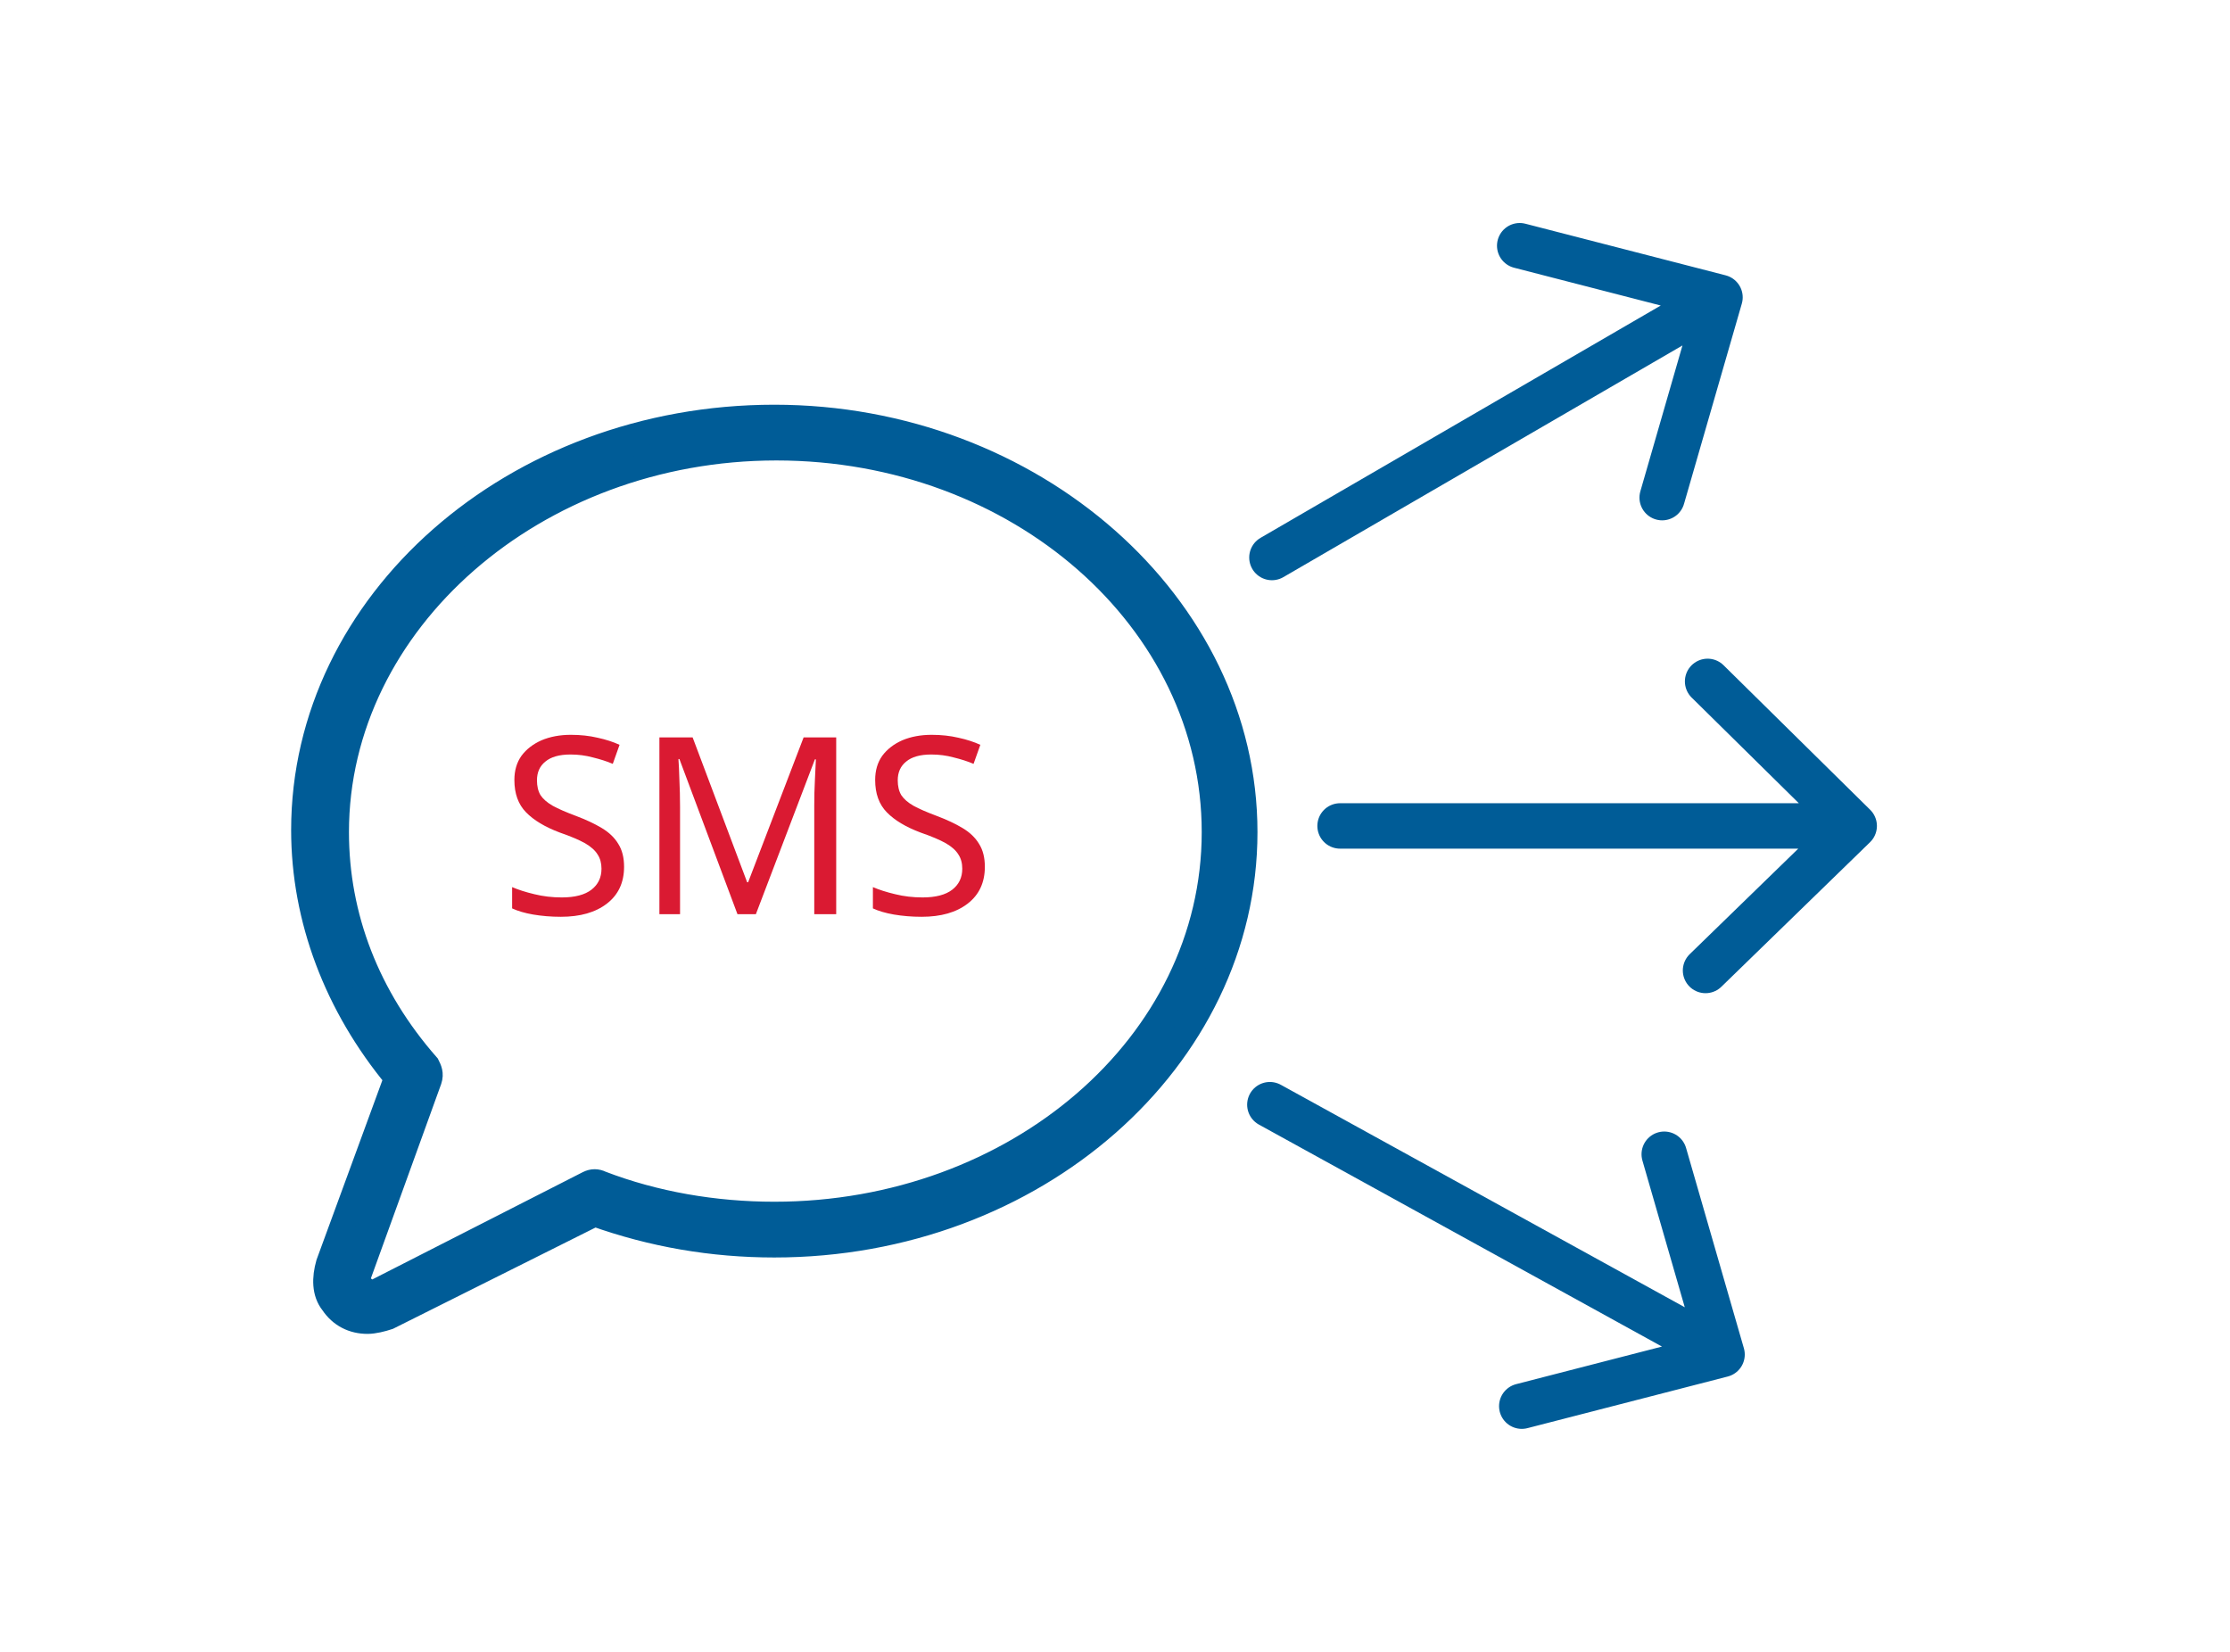
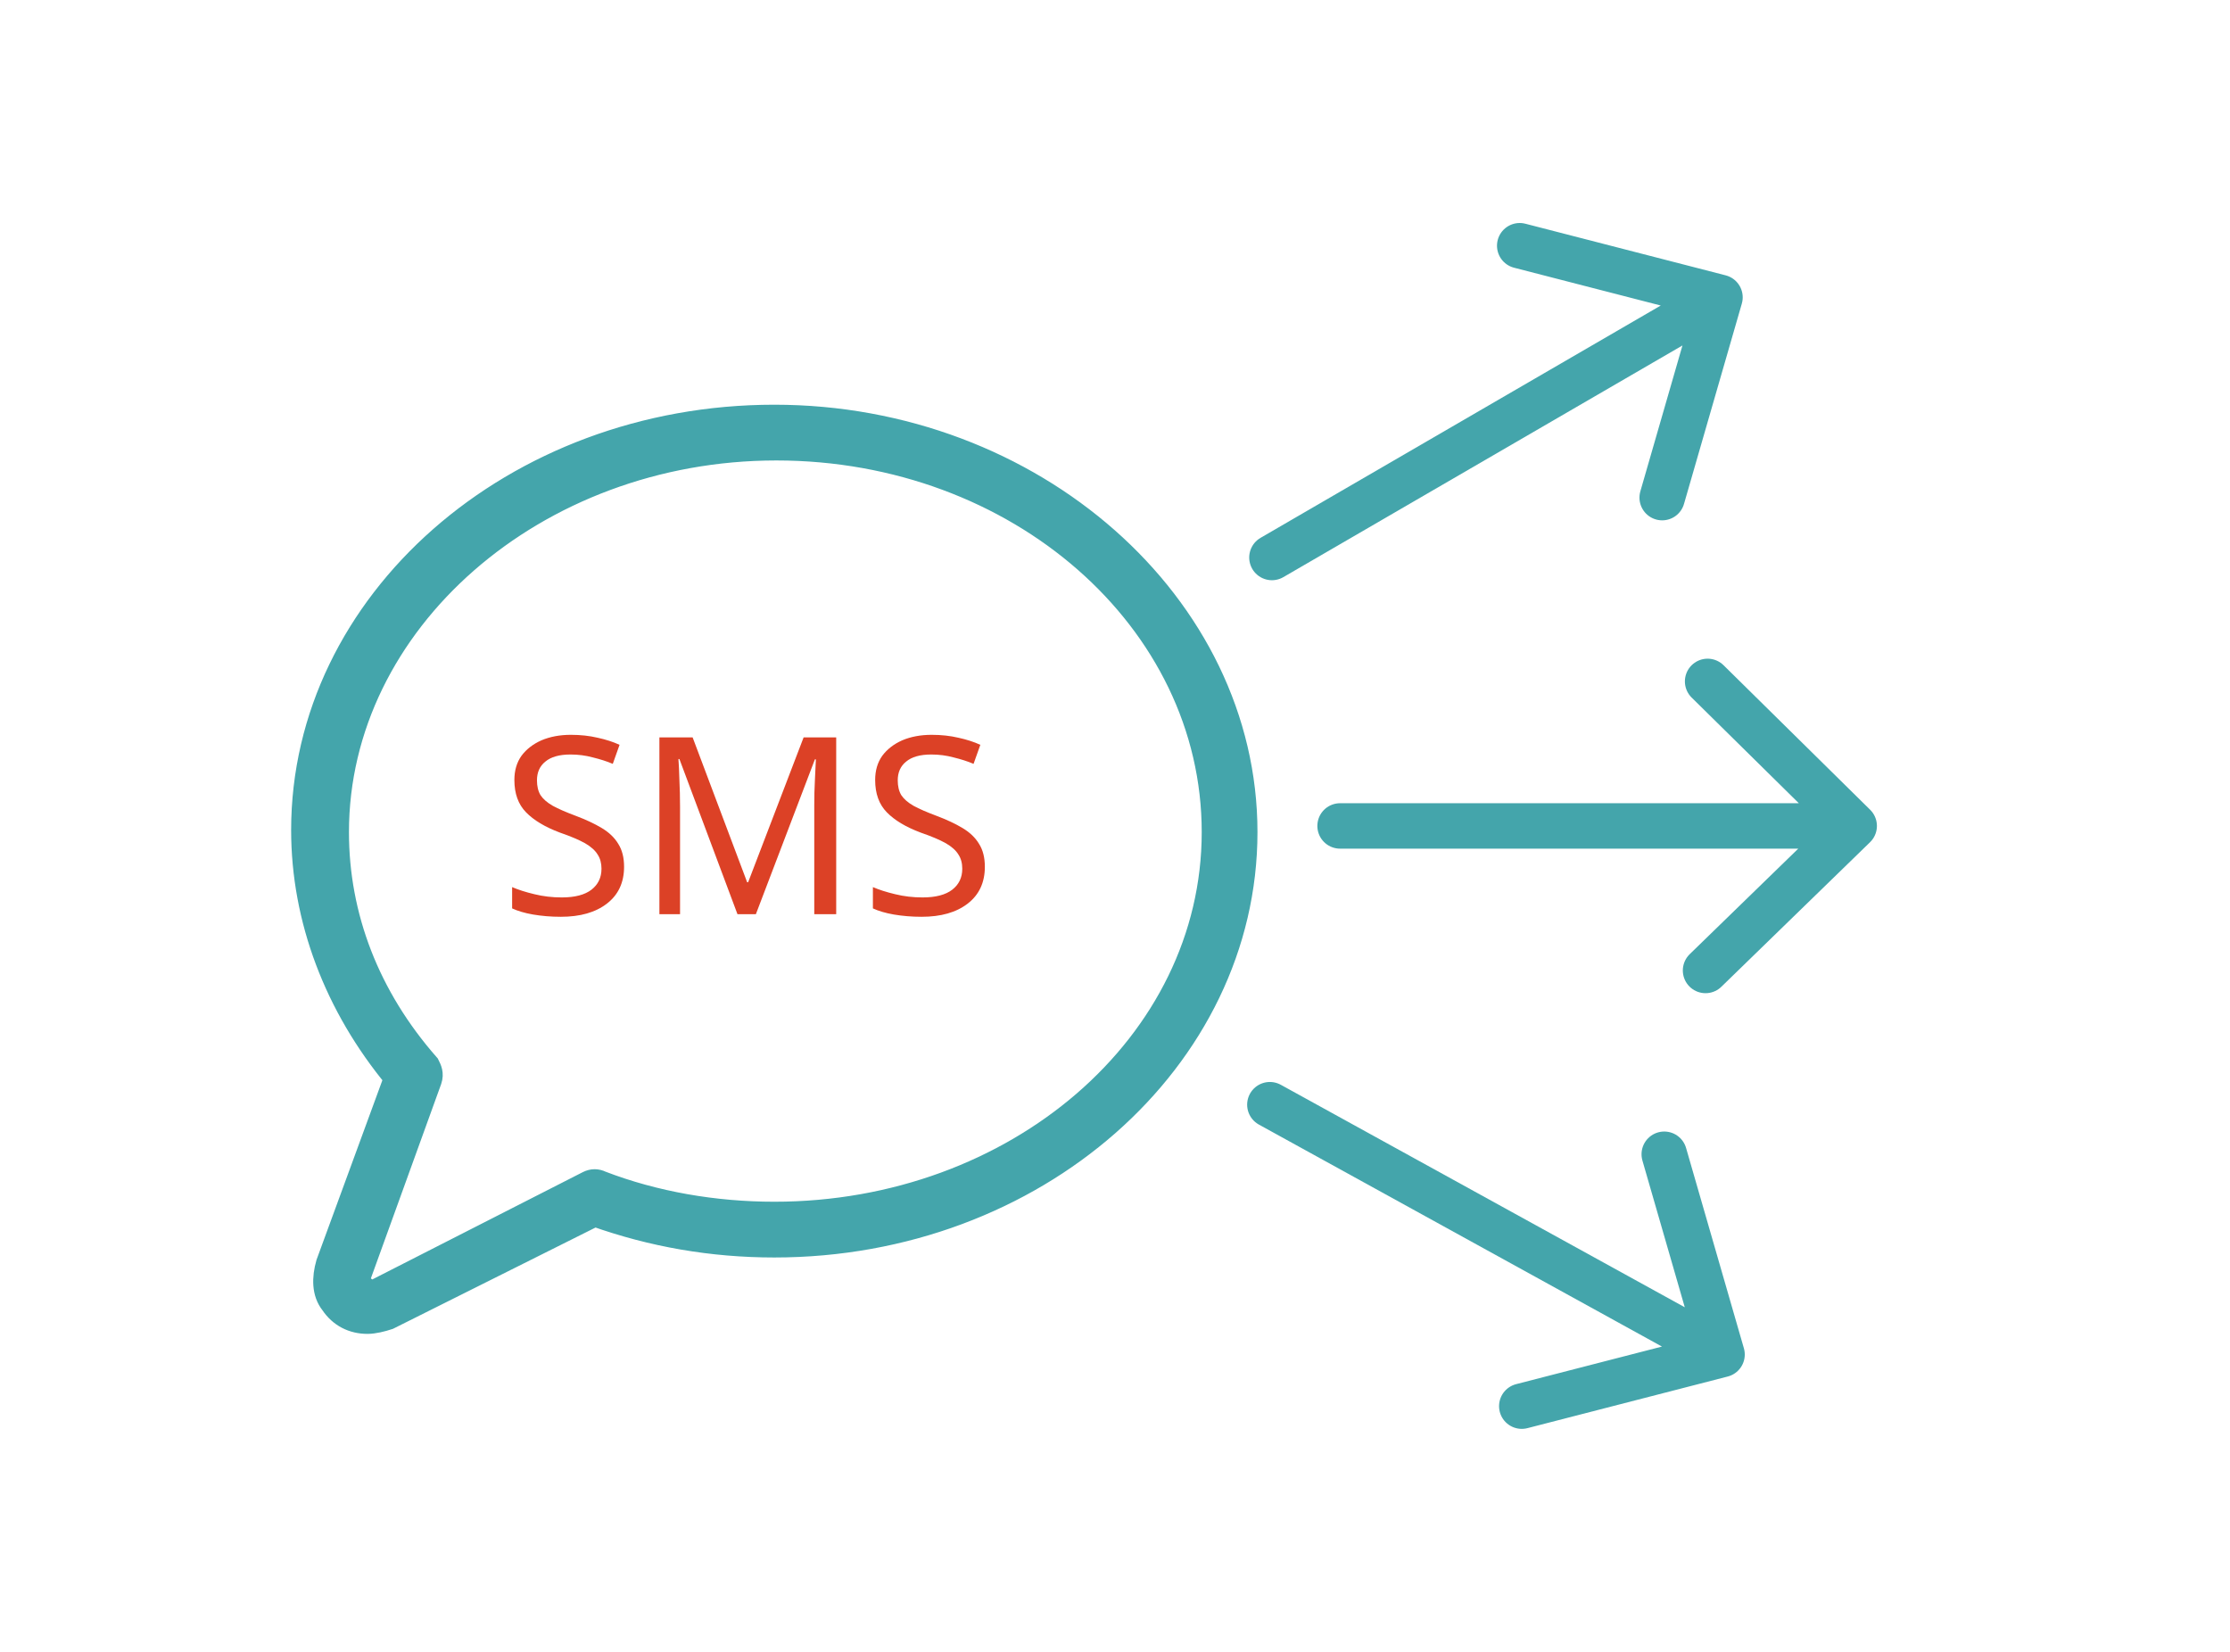
<svg xmlns="http://www.w3.org/2000/svg" viewBox="0 0 108 80">
-   <path d="M37.5 20.2c-12.6 0-22.8 9-22.8 20 0 4.3 1.6 8.5 4.5 12l-3.3 9c-.2.7-.2 1.4.2 1.9.4.6 1 .9 1.7.9.3 0 .7-.1 1-.2l10-5c2.8 1 5.7 1.5 8.7 1.5 12.6 0 22.8-9 22.8-20S50 20.2 37.5 20.2zm0 38.6c-2.9 0-5.8-.5-8.4-1.5-.2-.1-.4-.1-.6 0l-10.2 5.2c-.3.2-.6 0-.8-.2-.1-.1-.2-.3-.1-.6l3.4-9.4c.1-.3 0-.5-.1-.7-2.9-3.3-4.4-7.2-4.4-11.3 0-10.2 9.6-18.6 21.3-18.6S58.8 30 58.8 40.3s-9.6 18.5-21.3 18.5z" fill="#005c97" stroke="#005c97" stroke-width="1.2" stroke-miterlimit="10" />
-   <text transform="translate(24.193 44.275)" font-size="12" font-family="Roboto-Black" fill="#da1a32">SMS</text>
-   <path d="M82.7 33l7.1 7-7.2 7m5.8-7H64.9m8.7-28.1l9.7 2.5-2.8 9.7m1.6-9L61.6 27m12.1 41.1l9.7-2.5-2.8-9.7m1.6 9L61.5 53.5" fill="none" stroke="#005c97" stroke-width="2.2" stroke-linecap="round" stroke-linejoin="round" stroke-miterlimit="10" />
+   <path d="M37.5 20.2c-12.6 0-22.8 9-22.8 20 0 4.3 1.6 8.5 4.5 12l-3.3 9c-.2.7-.2 1.4.2 1.9.4.6 1 .9 1.7.9.3 0 .7-.1 1-.2l10-5c2.8 1 5.7 1.5 8.7 1.5 12.6 0 22.8-9 22.8-20S50 20.2 37.5 20.2zm0 38.6c-2.9 0-5.8-.5-8.4-1.5-.2-.1-.4-.1-.6 0l-10.2 5.2c-.3.2-.6 0-.8-.2-.1-.1-.2-.3-.1-.6l3.4-9.4c.1-.3 0-.5-.1-.7-2.9-3.3-4.4-7.2-4.4-11.3 0-10.2 9.6-18.6 21.3-18.6S58.8 30 58.8 40.3s-9.6 18.5-21.3 18.5z" fill="#44a5ab" stroke="#44a5ab" stroke-width="1.2" stroke-miterlimit="10" />
+   <text transform="translate(24.193 44.275)" font-size="12" font-family="Roboto-Black" fill="#dc4126">SMS</text>
+   <path d="M82.7 33l7.1 7-7.2 7m5.8-7H64.9m8.7-28.1l9.7 2.5-2.8 9.7m1.6-9L61.6 27m12.1 41.1l9.7-2.5-2.8-9.7m1.6 9L61.5 53.5" fill="none" stroke="#44a5ab" stroke-width="2.2" stroke-linecap="round" stroke-linejoin="round" stroke-miterlimit="10" />
</svg>
